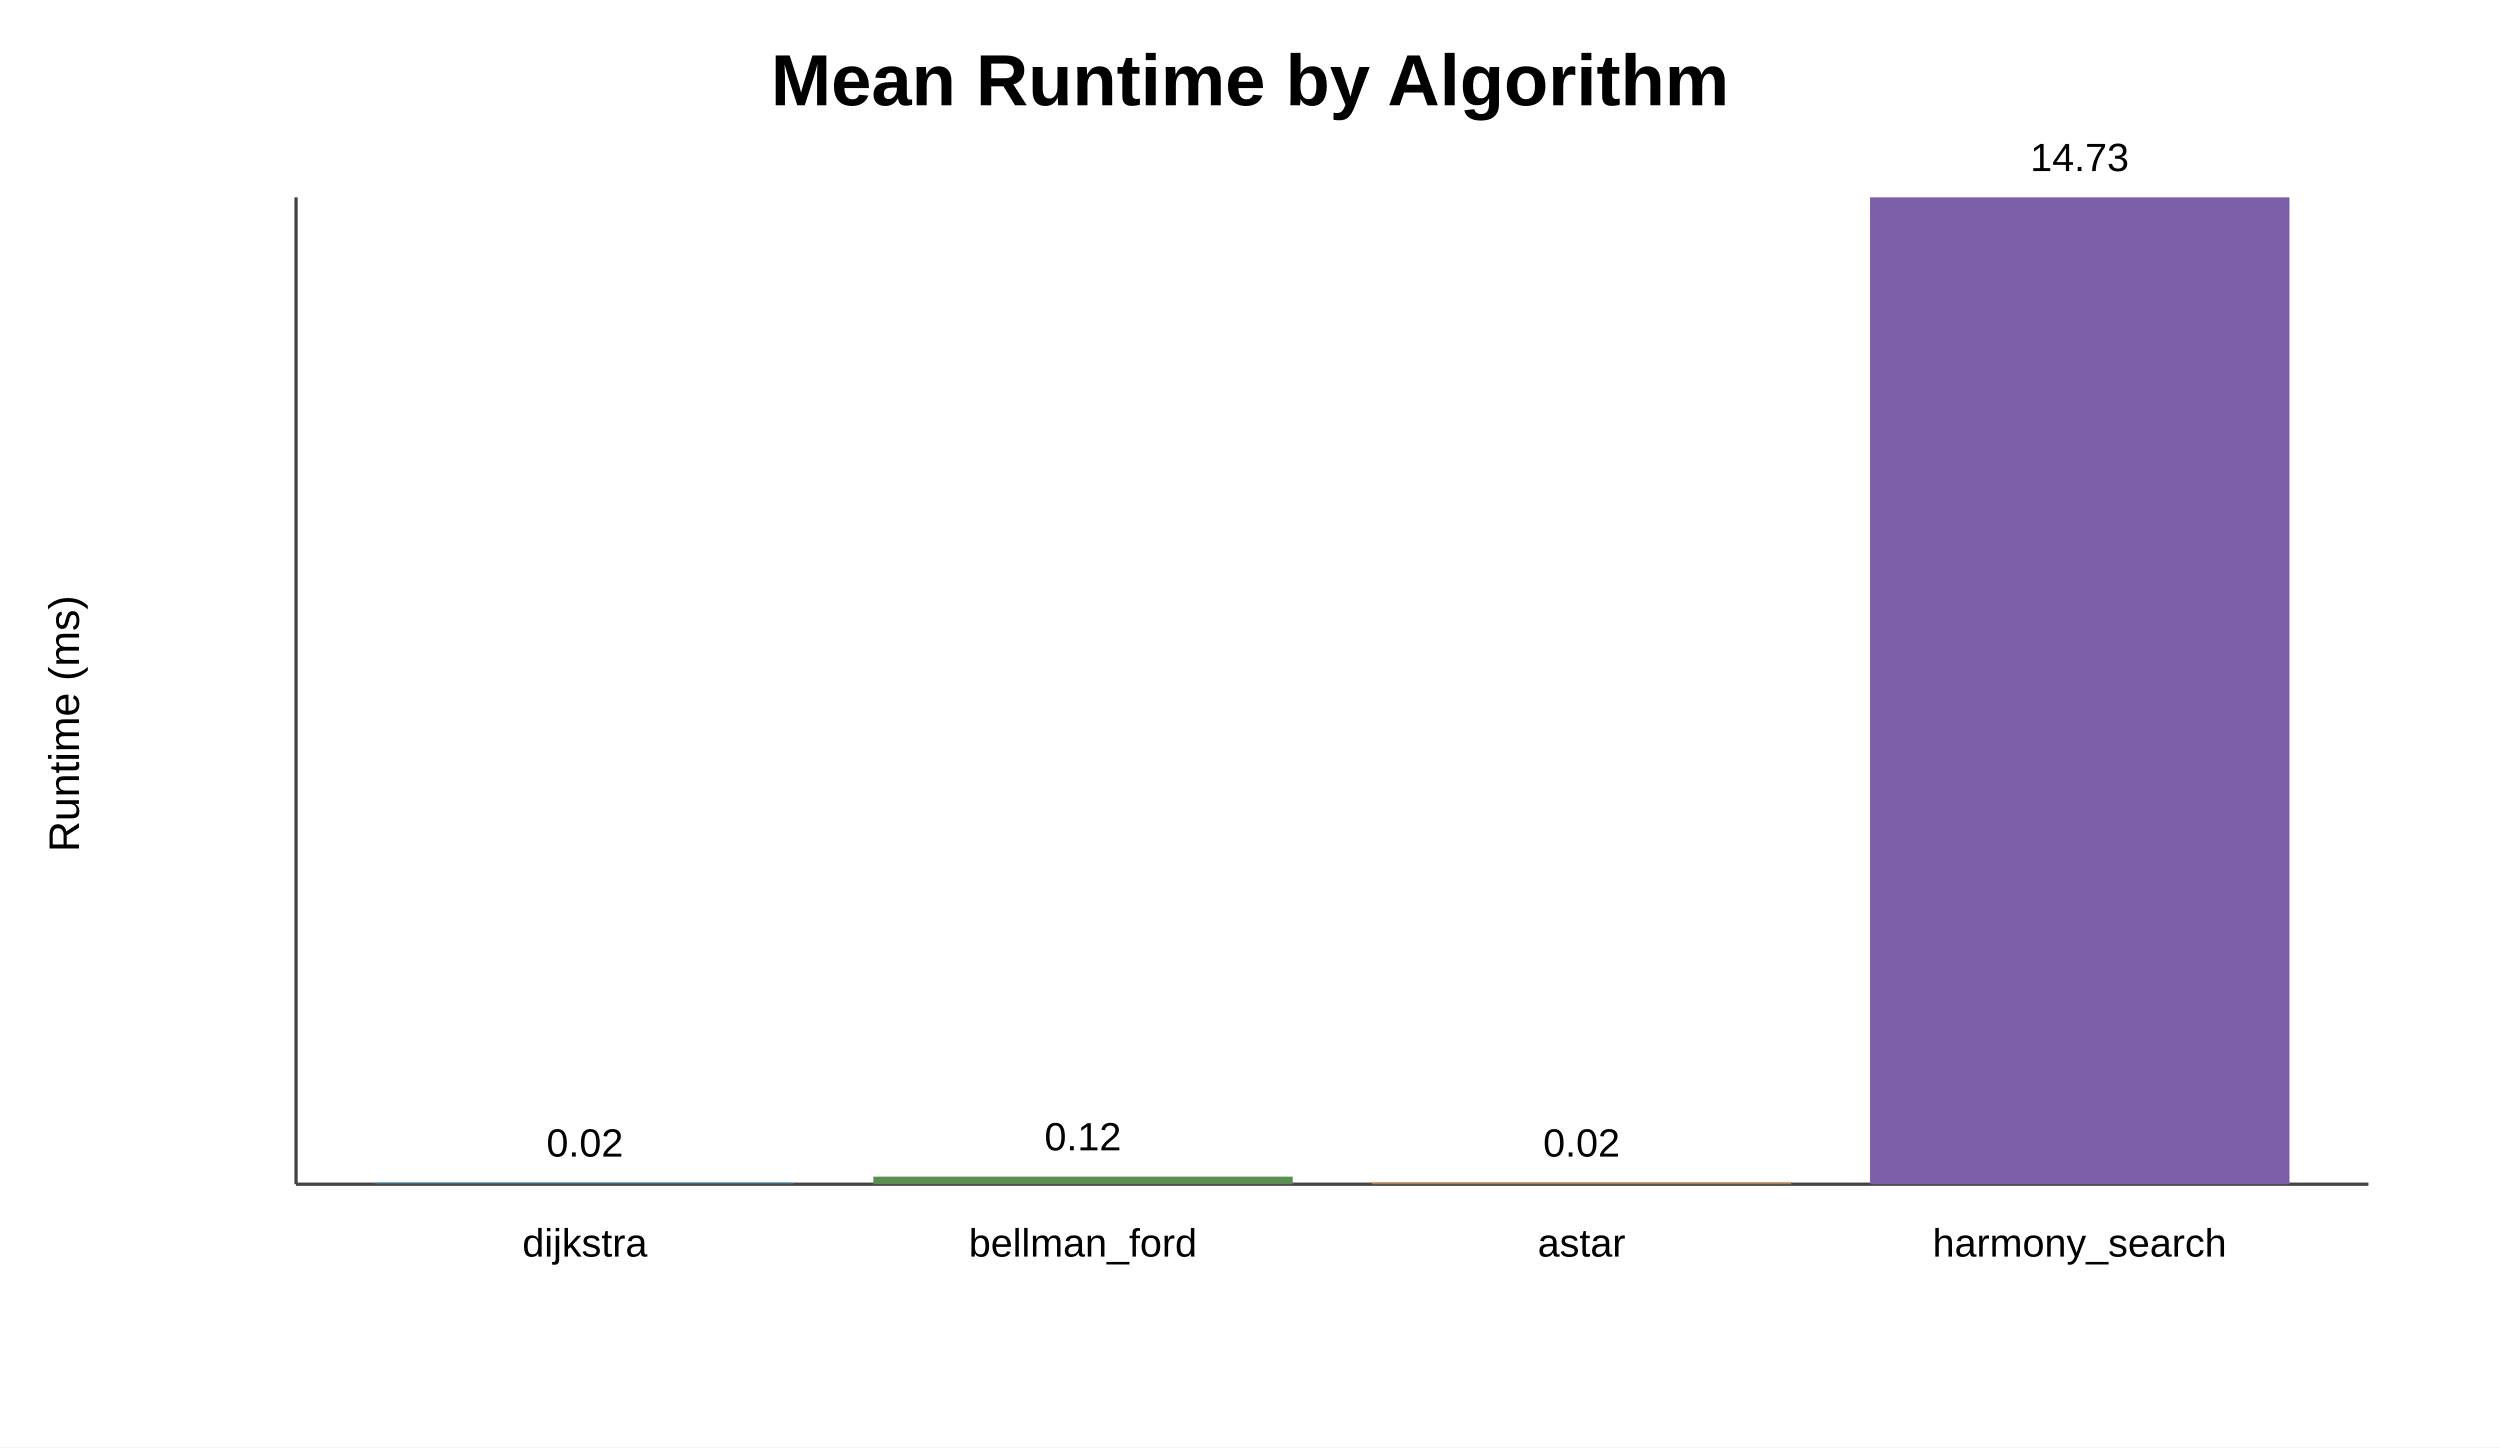
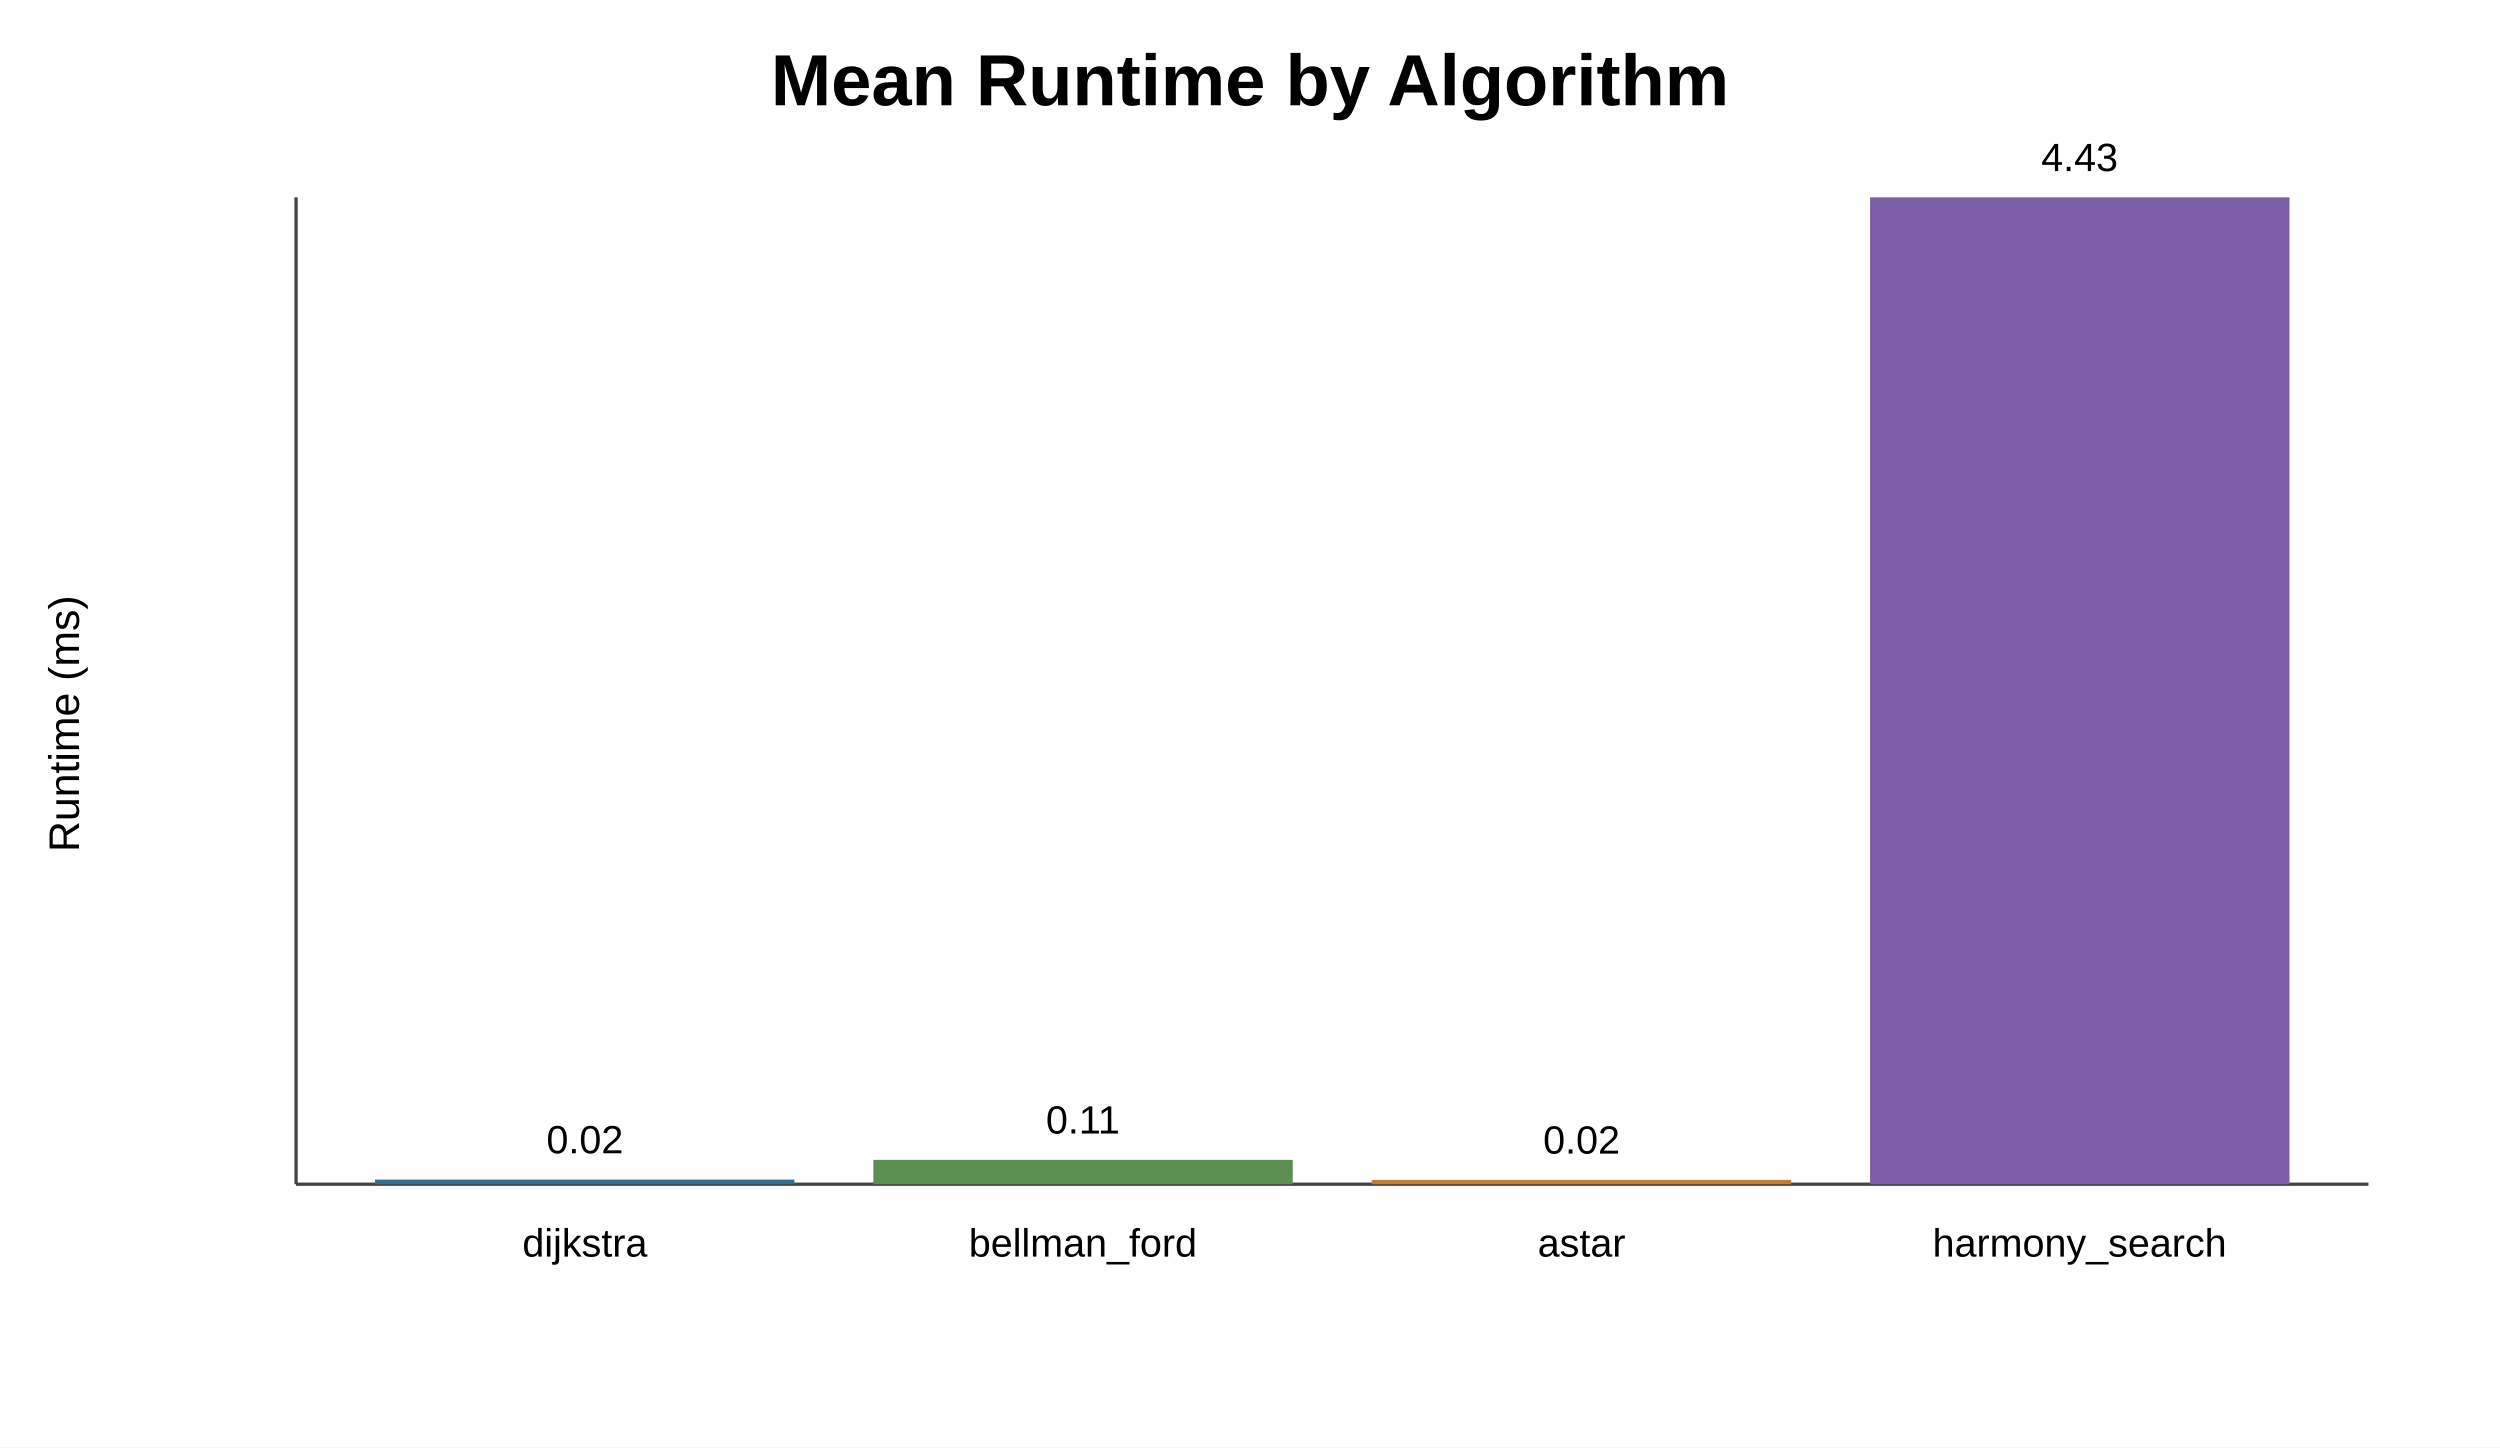
<svg xmlns="http://www.w3.org/2000/svg" width="760" height="440" viewBox="0 0 760 440">
  <rect width="100%" height="100%" fill="#ffffff" />
  <text x="380.0" y="32" text-anchor="middle" font-family="Arial" font-size="22" font-weight="700">Mean Runtime by Algorithm</text>
  <text x="24" y="220.0" transform="rotate(-90 24 220.0)" text-anchor="middle" font-family="Arial" font-size="13">Runtime (ms)</text>
  <line x1="90" y1="60" x2="90" y2="360" stroke="#444" />
  <line x1="90" y1="360" x2="720" y2="360" stroke="#444" />
-   <rect x="114.0" y="359.6" width="127.5" height="0.4" fill="#2f6f8f" />
-   <text x="177.8" y="351.6" text-anchor="middle" font-family="Arial" font-size="12">0.02</text>
+   <rect x="114.0" y="358.6" width="127.5" height="1.4" fill="#2f6f8f" />
+   <text x="177.8" y="350.6" text-anchor="middle" font-family="Arial" font-size="12">0.02</text>
  <text x="177.8" y="382" text-anchor="middle" font-family="Arial" font-size="12">dijkstra</text>
-   <rect x="265.5" y="357.7" width="127.5" height="2.3" fill="#5b8f52" />
-   <text x="329.2" y="349.7" text-anchor="middle" font-family="Arial" font-size="12">0.12</text>
+   <rect x="265.5" y="352.6" width="127.5" height="7.4" fill="#5b8f52" />
+   <text x="329.2" y="344.6" text-anchor="middle" font-family="Arial" font-size="12">0.11</text>
  <text x="329.2" y="382" text-anchor="middle" font-family="Arial" font-size="12">bellman_ford</text>
-   <rect x="417.0" y="359.6" width="127.5" height="0.4" fill="#c57b32" />
-   <text x="480.8" y="351.6" text-anchor="middle" font-family="Arial" font-size="12">0.02</text>
+   <rect x="417.0" y="358.7" width="127.5" height="1.3" fill="#c57b32" />
+   <text x="480.8" y="350.7" text-anchor="middle" font-family="Arial" font-size="12">0.02</text>
  <text x="480.8" y="382" text-anchor="middle" font-family="Arial" font-size="12">astar</text>
  <rect x="568.5" y="60.0" width="127.5" height="300.0" fill="#7b5ea7" />
-   <text x="632.2" y="52.0" text-anchor="middle" font-family="Arial" font-size="12">14.73</text>
+   <text x="632.2" y="52.0" text-anchor="middle" font-family="Arial" font-size="12">4.43</text>
  <text x="632.2" y="382" text-anchor="middle" font-family="Arial" font-size="12">harmony_search</text>
</svg>
